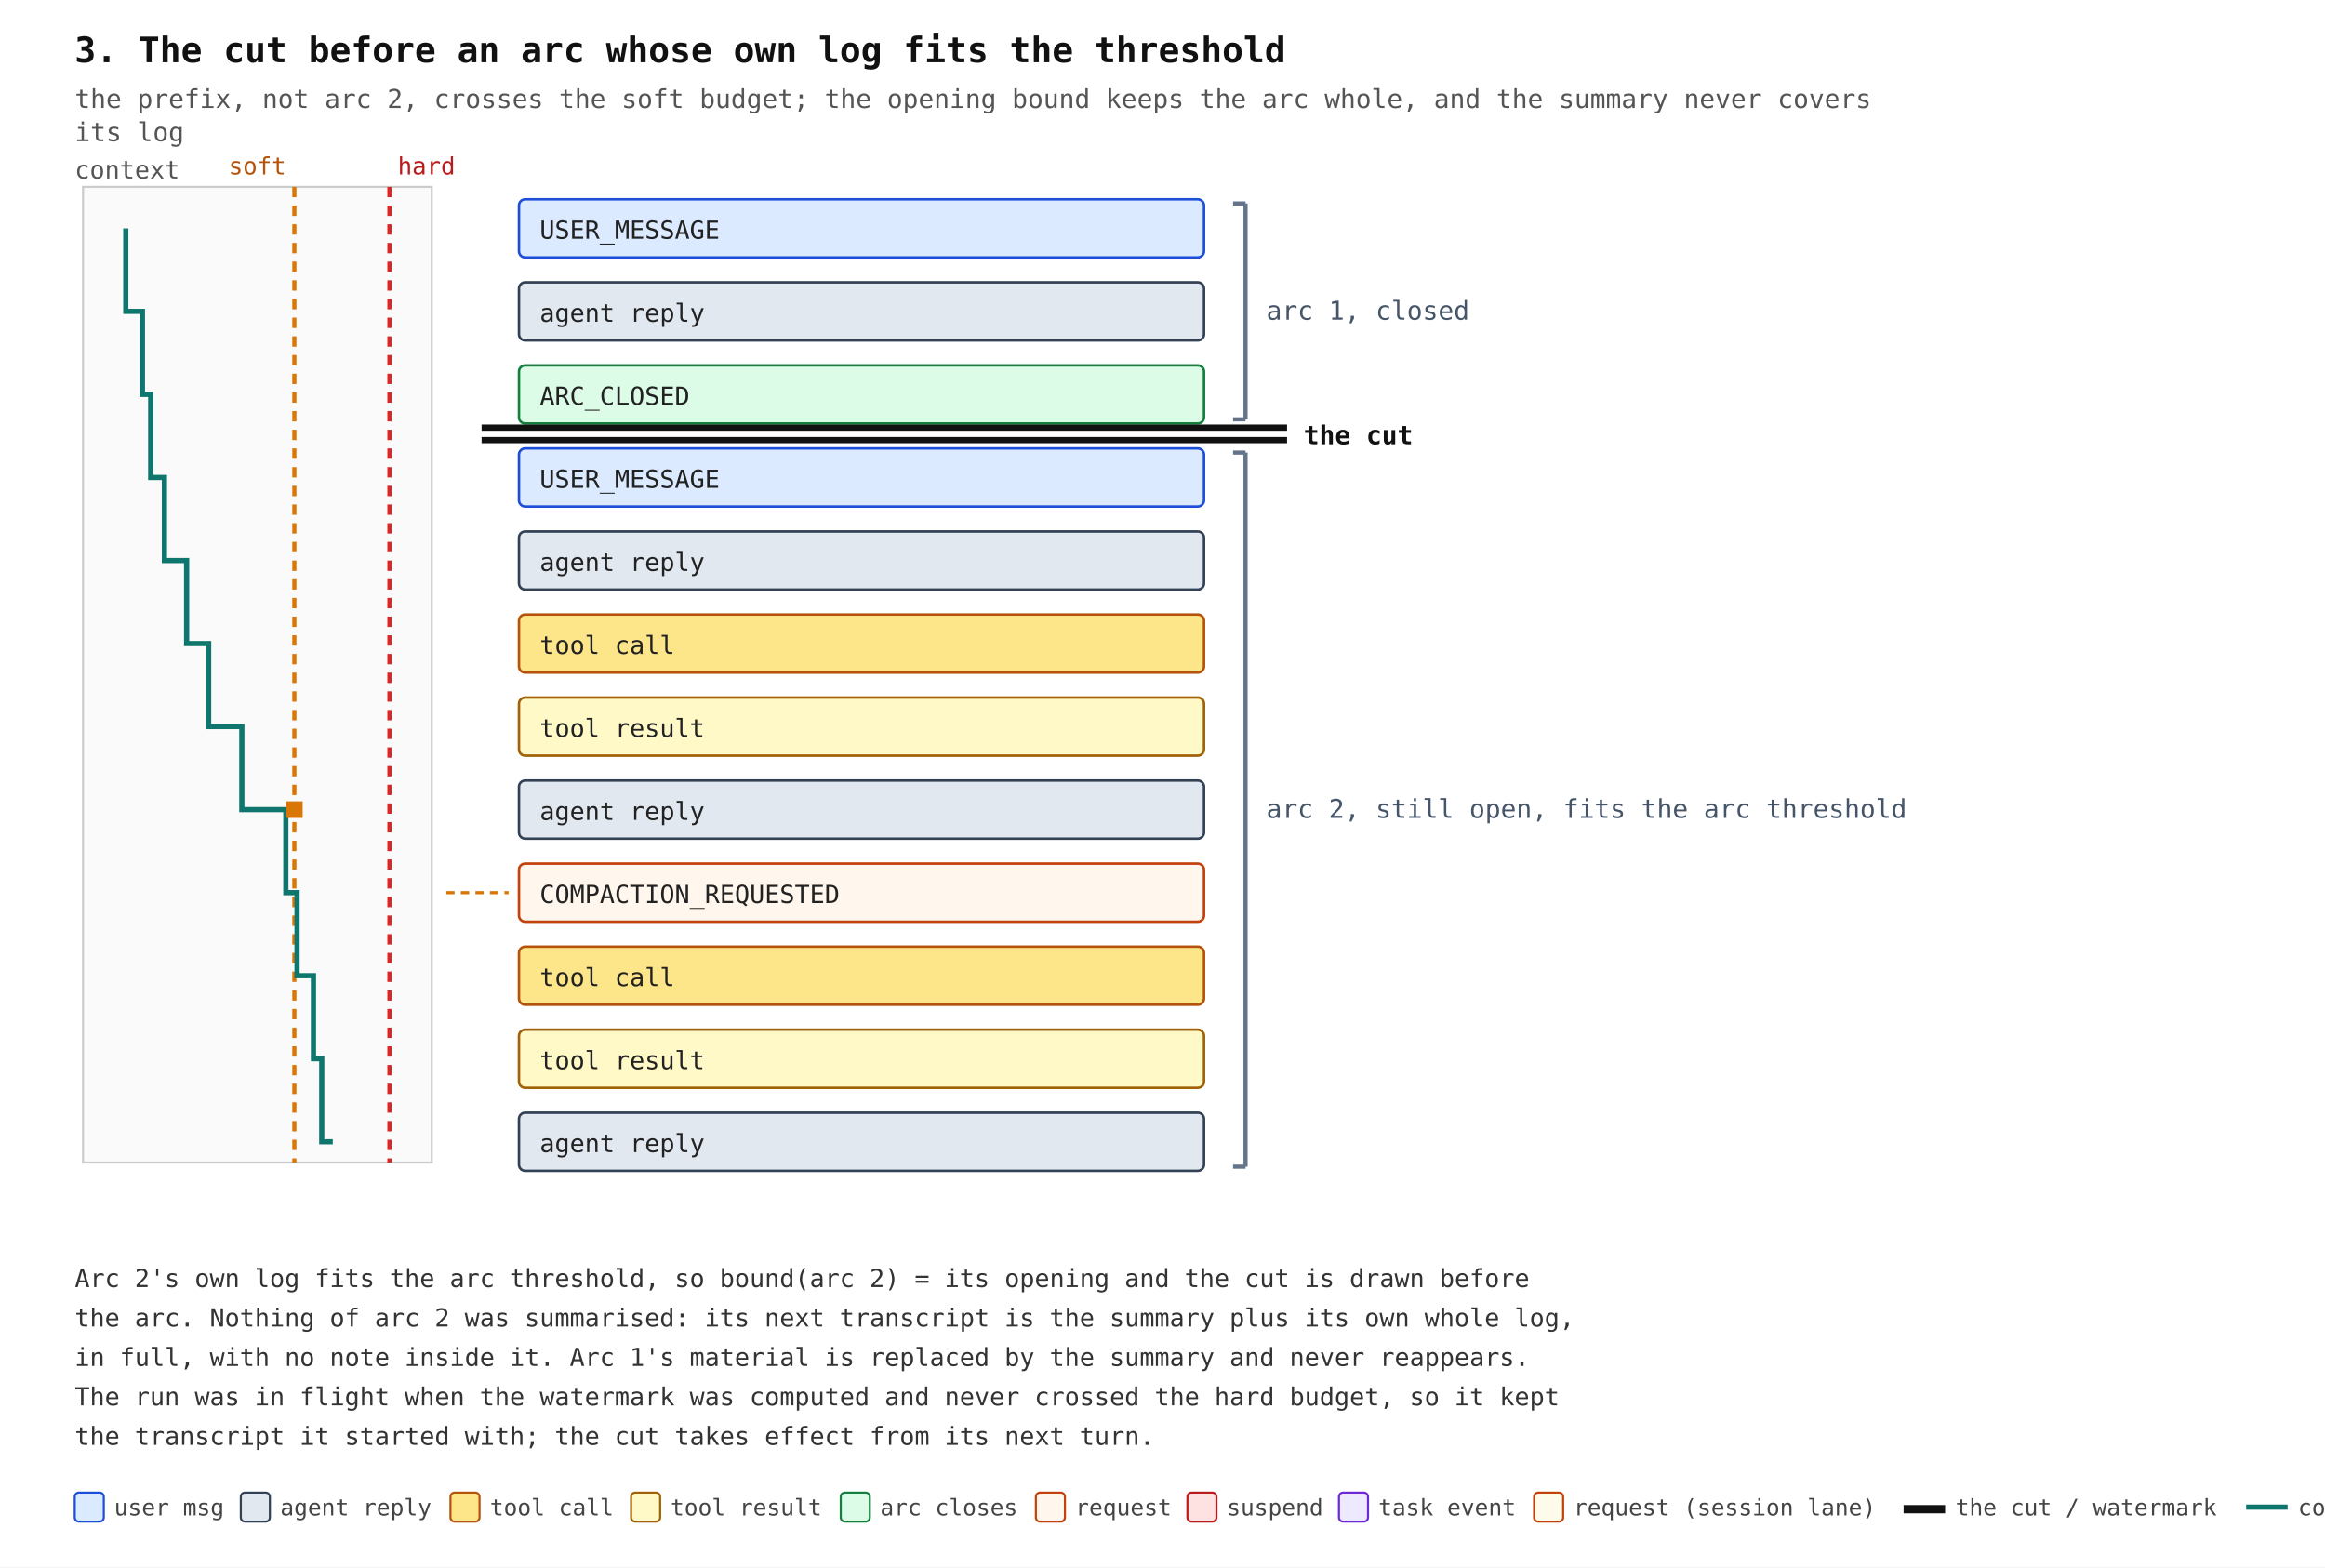
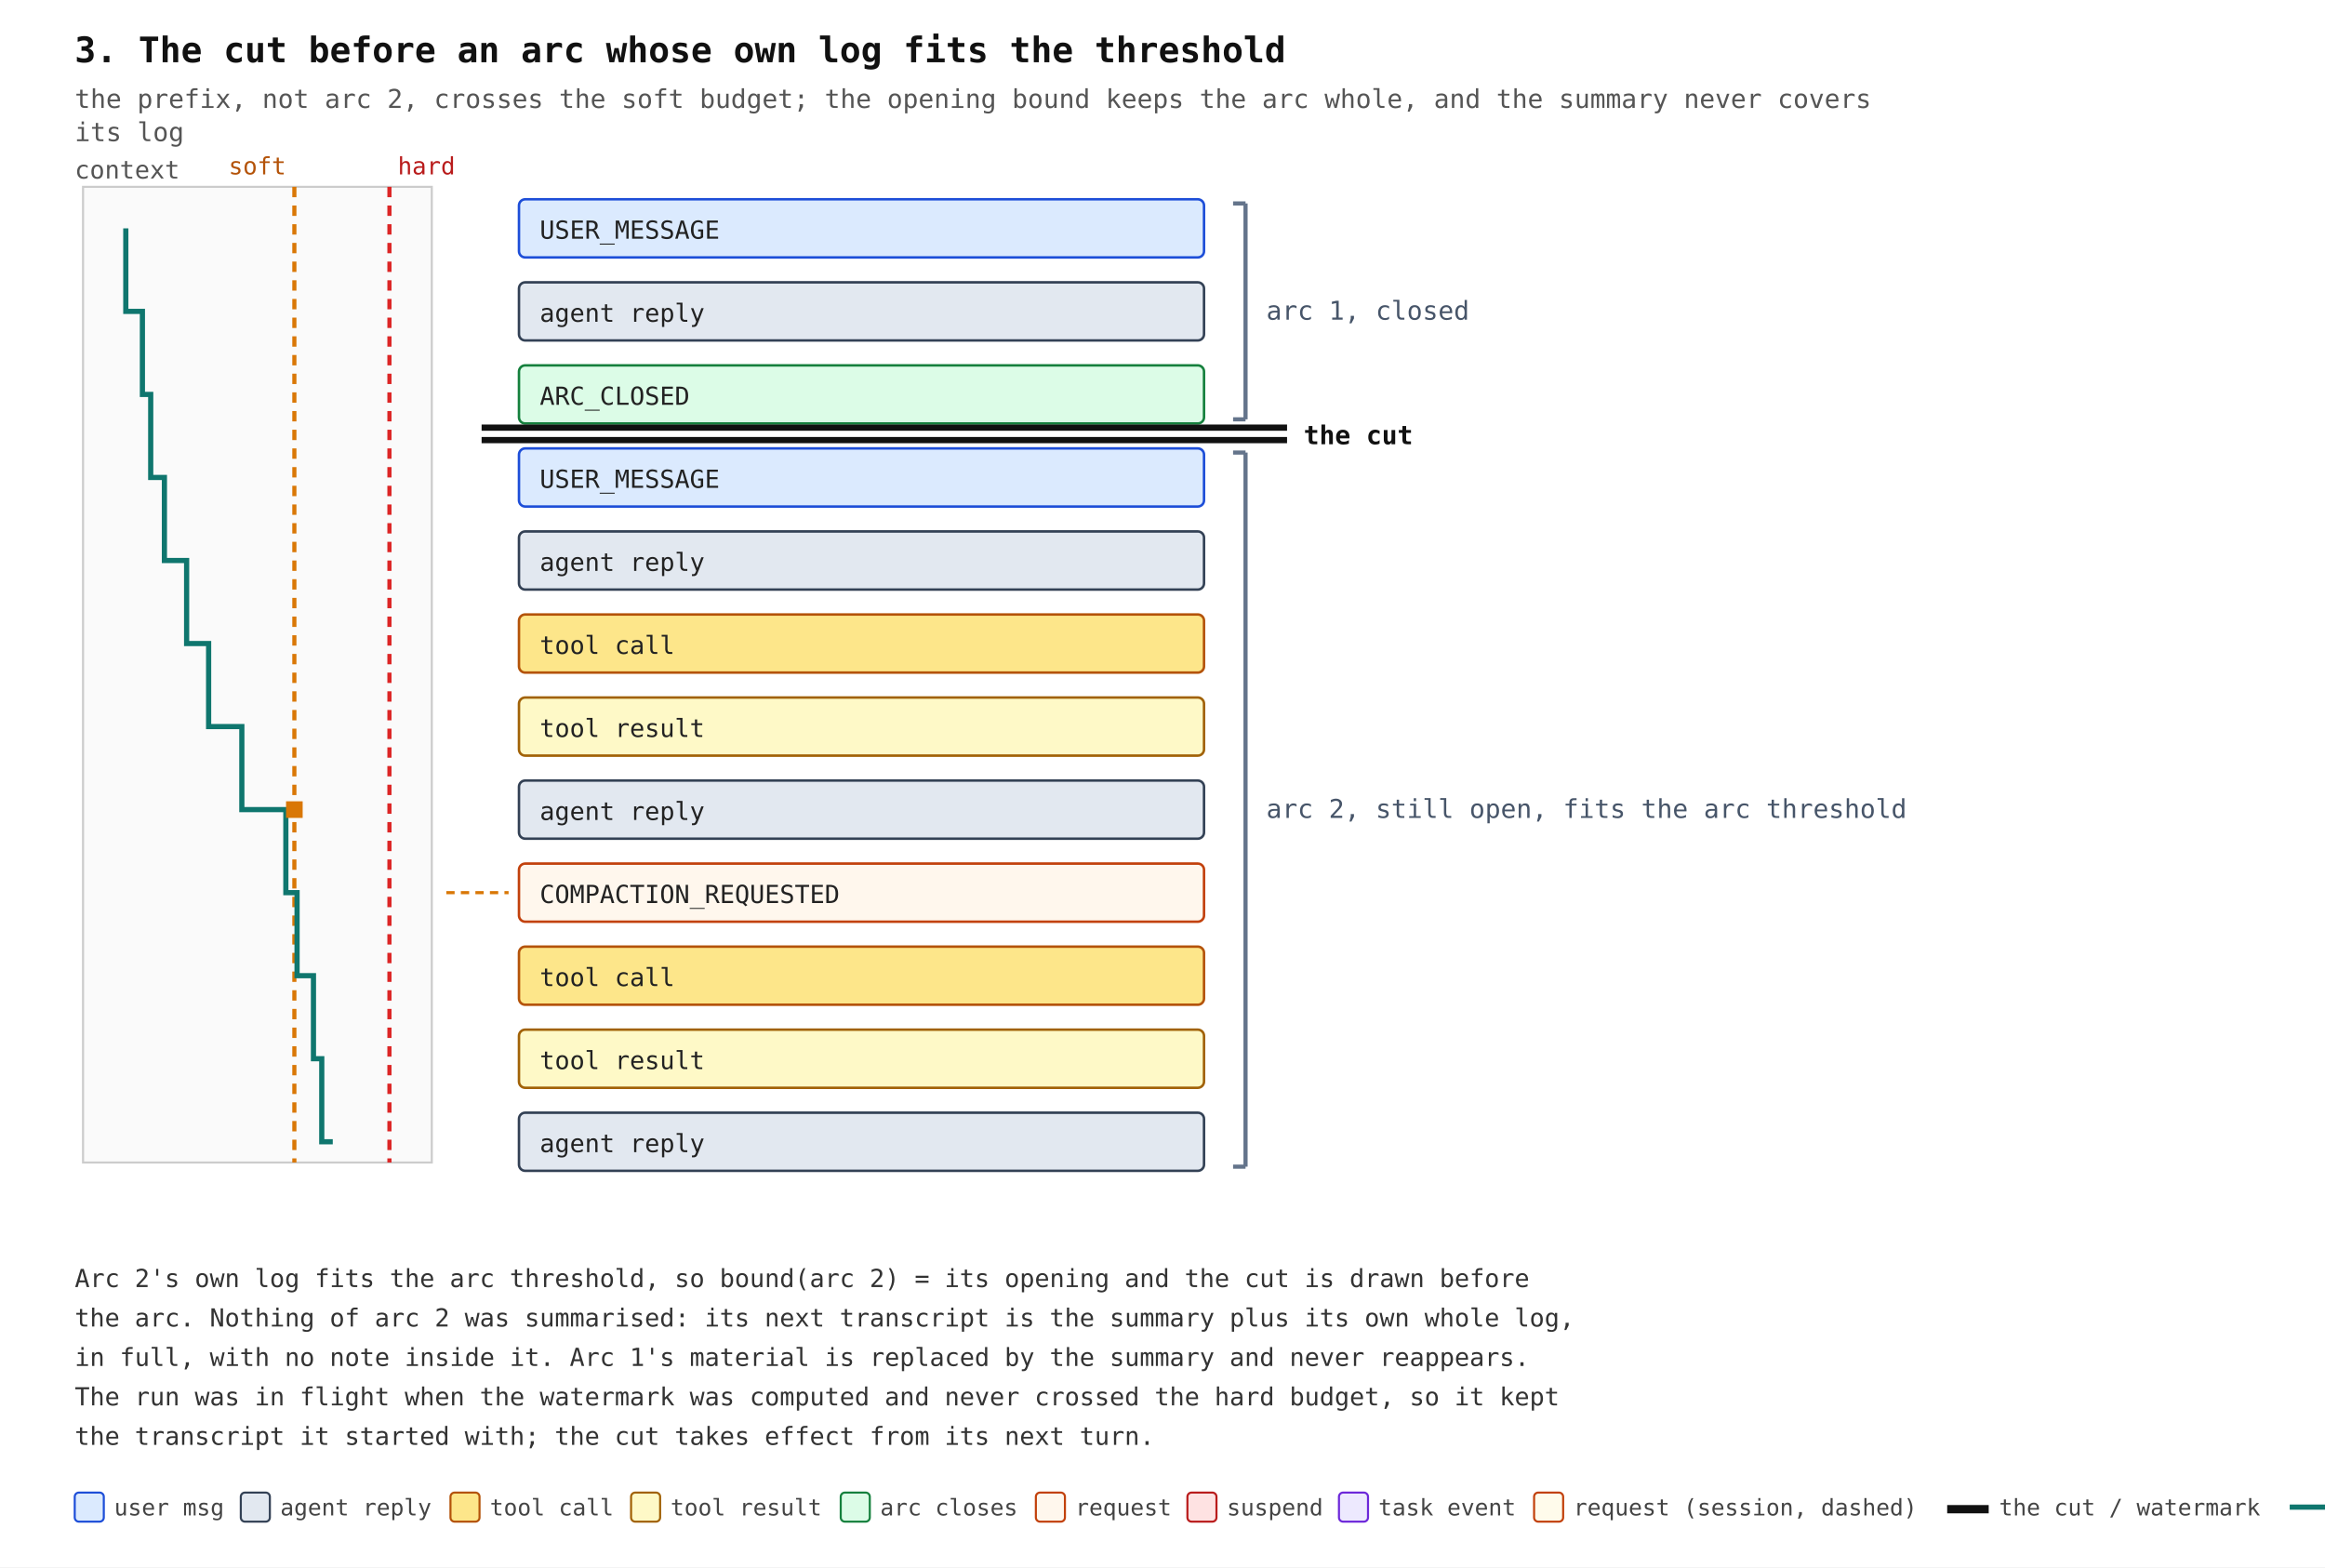
<svg xmlns="http://www.w3.org/2000/svg" viewBox="0 0 1120 755" width="1120" font-family="ui-monospace, Menlo, Consolas, monospace">
  <rect width="100%" height="100%" fill="white" />
  <text x="36" y="30" font-size="17" font-weight="bold" fill="#111">3. The cut before an arc whose own log fits the threshold</text>
  <text x="36" y="52" font-size="12.5" fill="#555">the prefix, not arc 2, crosses the soft budget; the opening bound keeps the arc whole, and the summary never covers</text>
  <text x="36" y="68" font-size="12.5" fill="#555">its log</text>
  <text x="36" y="86" font-size="12" fill="#555">context</text>
  <rect x="40" y="90" width="168" height="470" fill="#fafafa" stroke="#ccc" />
  <line x1="141.8" y1="90" x2="141.8" y2="560" stroke="#d97706" stroke-width="2" stroke-dasharray="5,4" />
  <line x1="187.6" y1="90" x2="187.6" y2="560" stroke="#dc2626" stroke-width="2" stroke-dasharray="5,4" />
  <text x="137.8" y="84" font-size="11.5" fill="#b45309" text-anchor="end">soft</text>
  <text x="191.6" y="84" font-size="11.5" fill="#b91c1c">hard</text>
  <polyline points="60.6,110.0 60.6,150.0 68.6,150.0 68.6,190.0 72.6,190.0 72.6,230.0 79.2,230.0 79.2,270.0 89.9,270.0 89.9,310.0 100.5,310.0 100.5,350.0 116.5,350.0 116.5,390.0 137.7,390.0 137.7,430.0 143.1,430.0 143.1,470.0 151.0,470.0 151.0,510.0 155.0,510.0 155.0,550.0 160.3,550.0" fill="none" stroke="#0f766e" stroke-width="2.5" />
  <rect x="137.8" y="386.0" width="8" height="8" fill="#d97706" />
  <rect x="250" y="96" width="330" height="28" rx="3" fill="#dbeafe" stroke="#1d4ed8" stroke-width="1.2" />
  <text x="260" y="115" font-size="12" fill="#222">USER_MESSAGE</text>
  <rect x="250" y="136" width="330" height="28" rx="3" fill="#e2e8f0" stroke="#334155" stroke-width="1.2" />
  <text x="260" y="155" font-size="12" fill="#222">agent reply</text>
  <rect x="250" y="176" width="330" height="28" rx="3" fill="#dcfce7" stroke="#15803d" stroke-width="1.2" />
  <text x="260" y="195" font-size="12" fill="#222">ARC_CLOSED</text>
  <rect x="250" y="216" width="330" height="28" rx="3" fill="#dbeafe" stroke="#1d4ed8" stroke-width="1.2" />
  <text x="260" y="235" font-size="12" fill="#222">USER_MESSAGE</text>
  <rect x="250" y="256" width="330" height="28" rx="3" fill="#e2e8f0" stroke="#334155" stroke-width="1.2" />
  <text x="260" y="275" font-size="12" fill="#222">agent reply</text>
  <rect x="250" y="296" width="330" height="28" rx="3" fill="#fde68a" stroke="#b45309" stroke-width="1.2" />
  <text x="260" y="315" font-size="12" fill="#222">tool call</text>
  <rect x="250" y="336" width="330" height="28" rx="3" fill="#fef9c7" stroke="#a16207" stroke-width="1.2" />
  <text x="260" y="355" font-size="12" fill="#222">tool result</text>
  <rect x="250" y="376" width="330" height="28" rx="3" fill="#e2e8f0" stroke="#334155" stroke-width="1.2" />
  <text x="260" y="395" font-size="12" fill="#222">agent reply</text>
  <rect x="250" y="416" width="330" height="28" rx="3" fill="#fff7ed" stroke="#c2410c" stroke-width="1.2" />
  <text x="260" y="435" font-size="12" fill="#222">COMPACTION_REQUESTED</text>
  <rect x="250" y="456" width="330" height="28" rx="3" fill="#fde68a" stroke="#b45309" stroke-width="1.2" />
  <text x="260" y="475" font-size="12" fill="#222">tool call</text>
  <rect x="250" y="496" width="330" height="28" rx="3" fill="#fef9c7" stroke="#a16207" stroke-width="1.2" />
  <text x="260" y="515" font-size="12" fill="#222">tool result</text>
  <rect x="250" y="536" width="330" height="28" rx="3" fill="#e2e8f0" stroke="#334155" stroke-width="1.2" />
  <text x="260" y="555" font-size="12" fill="#222">agent reply</text>
  <path d="M 215 430 H 245" stroke="#d97706" stroke-width="1.5" stroke-dasharray="4,3" />
  <path d="M 600 98 V 202" stroke="#64748b" stroke-width="2" fill="none" />
  <path d="M 594 98 H 600 M 594 202 H 600" stroke="#64748b" stroke-width="2" fill="none" />
  <text x="610" y="154.0" font-size="12.5" fill="#475569">arc 1, closed</text>
  <path d="M 600 218 V 562" stroke="#64748b" stroke-width="2" fill="none" />
  <path d="M 594 218 H 600 M 594 562 H 600" stroke="#64748b" stroke-width="2" fill="none" />
  <text x="610" y="394.0" font-size="12.5" fill="#475569">arc 2, still open, fits the arc threshold</text>
  <line x1="232" y1="206" x2="620" y2="206" stroke="#111" stroke-width="3" />
  <line x1="232" y1="212" x2="620" y2="212" stroke="#111" stroke-width="3" />
  <text x="628" y="214" font-size="12.5" font-weight="bold" fill="#111">the cut</text>
  <text x="36" y="620" font-size="12" fill="#333">Arc 2's own log fits the arc threshold, so bound(arc 2) = its opening and the cut is drawn before</text>
  <text x="36" y="639" font-size="12" fill="#333">the arc. Nothing of arc 2 was summarised: its next transcript is the summary plus its own whole log,</text>
  <text x="36" y="658" font-size="12" fill="#333">in full, with no note inside it. Arc 1's material is replaced by the summary and never reappears.</text>
  <text x="36" y="677" font-size="12" fill="#333">The run was in flight when the watermark was computed and never crossed the hard budget, so it kept</text>
  <text x="36" y="696" font-size="12" fill="#333">the transcript it started with; the cut takes effect from its next turn.</text>
  <rect x="36" y="719" width="14" height="14" rx="2" fill="#dbeafe" stroke="#1d4ed8" />
  <text x="55" y="730" font-size="11" fill="#444">user msg</text>
  <rect x="116" y="719" width="14" height="14" rx="2" fill="#e2e8f0" stroke="#334155" />
  <text x="135" y="730" font-size="11" fill="#444">agent reply</text>
  <rect x="217" y="719" width="14" height="14" rx="2" fill="#fde68a" stroke="#b45309" />
  <text x="236" y="730" font-size="11" fill="#444">tool call</text>
  <rect x="304" y="719" width="14" height="14" rx="2" fill="#fef9c7" stroke="#a16207" />
  <text x="323" y="730" font-size="11" fill="#444">tool result</text>
  <rect x="405" y="719" width="14" height="14" rx="2" fill="#dcfce7" stroke="#15803d" />
  <text x="424" y="730" font-size="11" fill="#444">arc closes</text>
  <rect x="499" y="719" width="14" height="14" rx="2" fill="#fff7ed" stroke="#c2410c" />
  <text x="518" y="730" font-size="11" fill="#444">request</text>
  <rect x="572" y="719" width="14" height="14" rx="2" fill="#fee2e2" stroke="#b91c1c" />
  <text x="591" y="730" font-size="11" fill="#444">suspend</text>
  <rect x="645" y="719" width="14" height="14" rx="2" fill="#ede9fe" stroke="#6d28d9" />
  <text x="664" y="730" font-size="11" fill="#444">task event</text>
  <rect x="739" y="719" width="14" height="14" rx="2" fill="#fffbeb" stroke="#c2410c" />
-   <text x="758" y="730" font-size="11" fill="#444">request (session lane)</text>
-   <rect x="917" y="725" width="20" height="4" fill="#111" />
-   <text x="942" y="730" font-size="11" fill="#444">the cut / watermark</text>
-   <line x1="1082" y1="726" x2="1102" y2="726" stroke="#0f766e" stroke-width="2.5" />
-   <text x="1107" y="730" font-size="11" fill="#444">context estimate, one step per event</text>
+   <text x="758" y="730" font-size="11" fill="#444">request (session, dashed)</text>
+   <rect x="938" y="725" width="20" height="4" fill="#111" />
+   <text x="963" y="730" font-size="11" fill="#444">the cut / watermark</text>
+   <line x1="1103" y1="726" x2="1123" y2="726" stroke="#0f766e" stroke-width="2.5" />
+   <text x="1128" y="730" font-size="11" fill="#444">context estimate, one step per event</text>
</svg>
